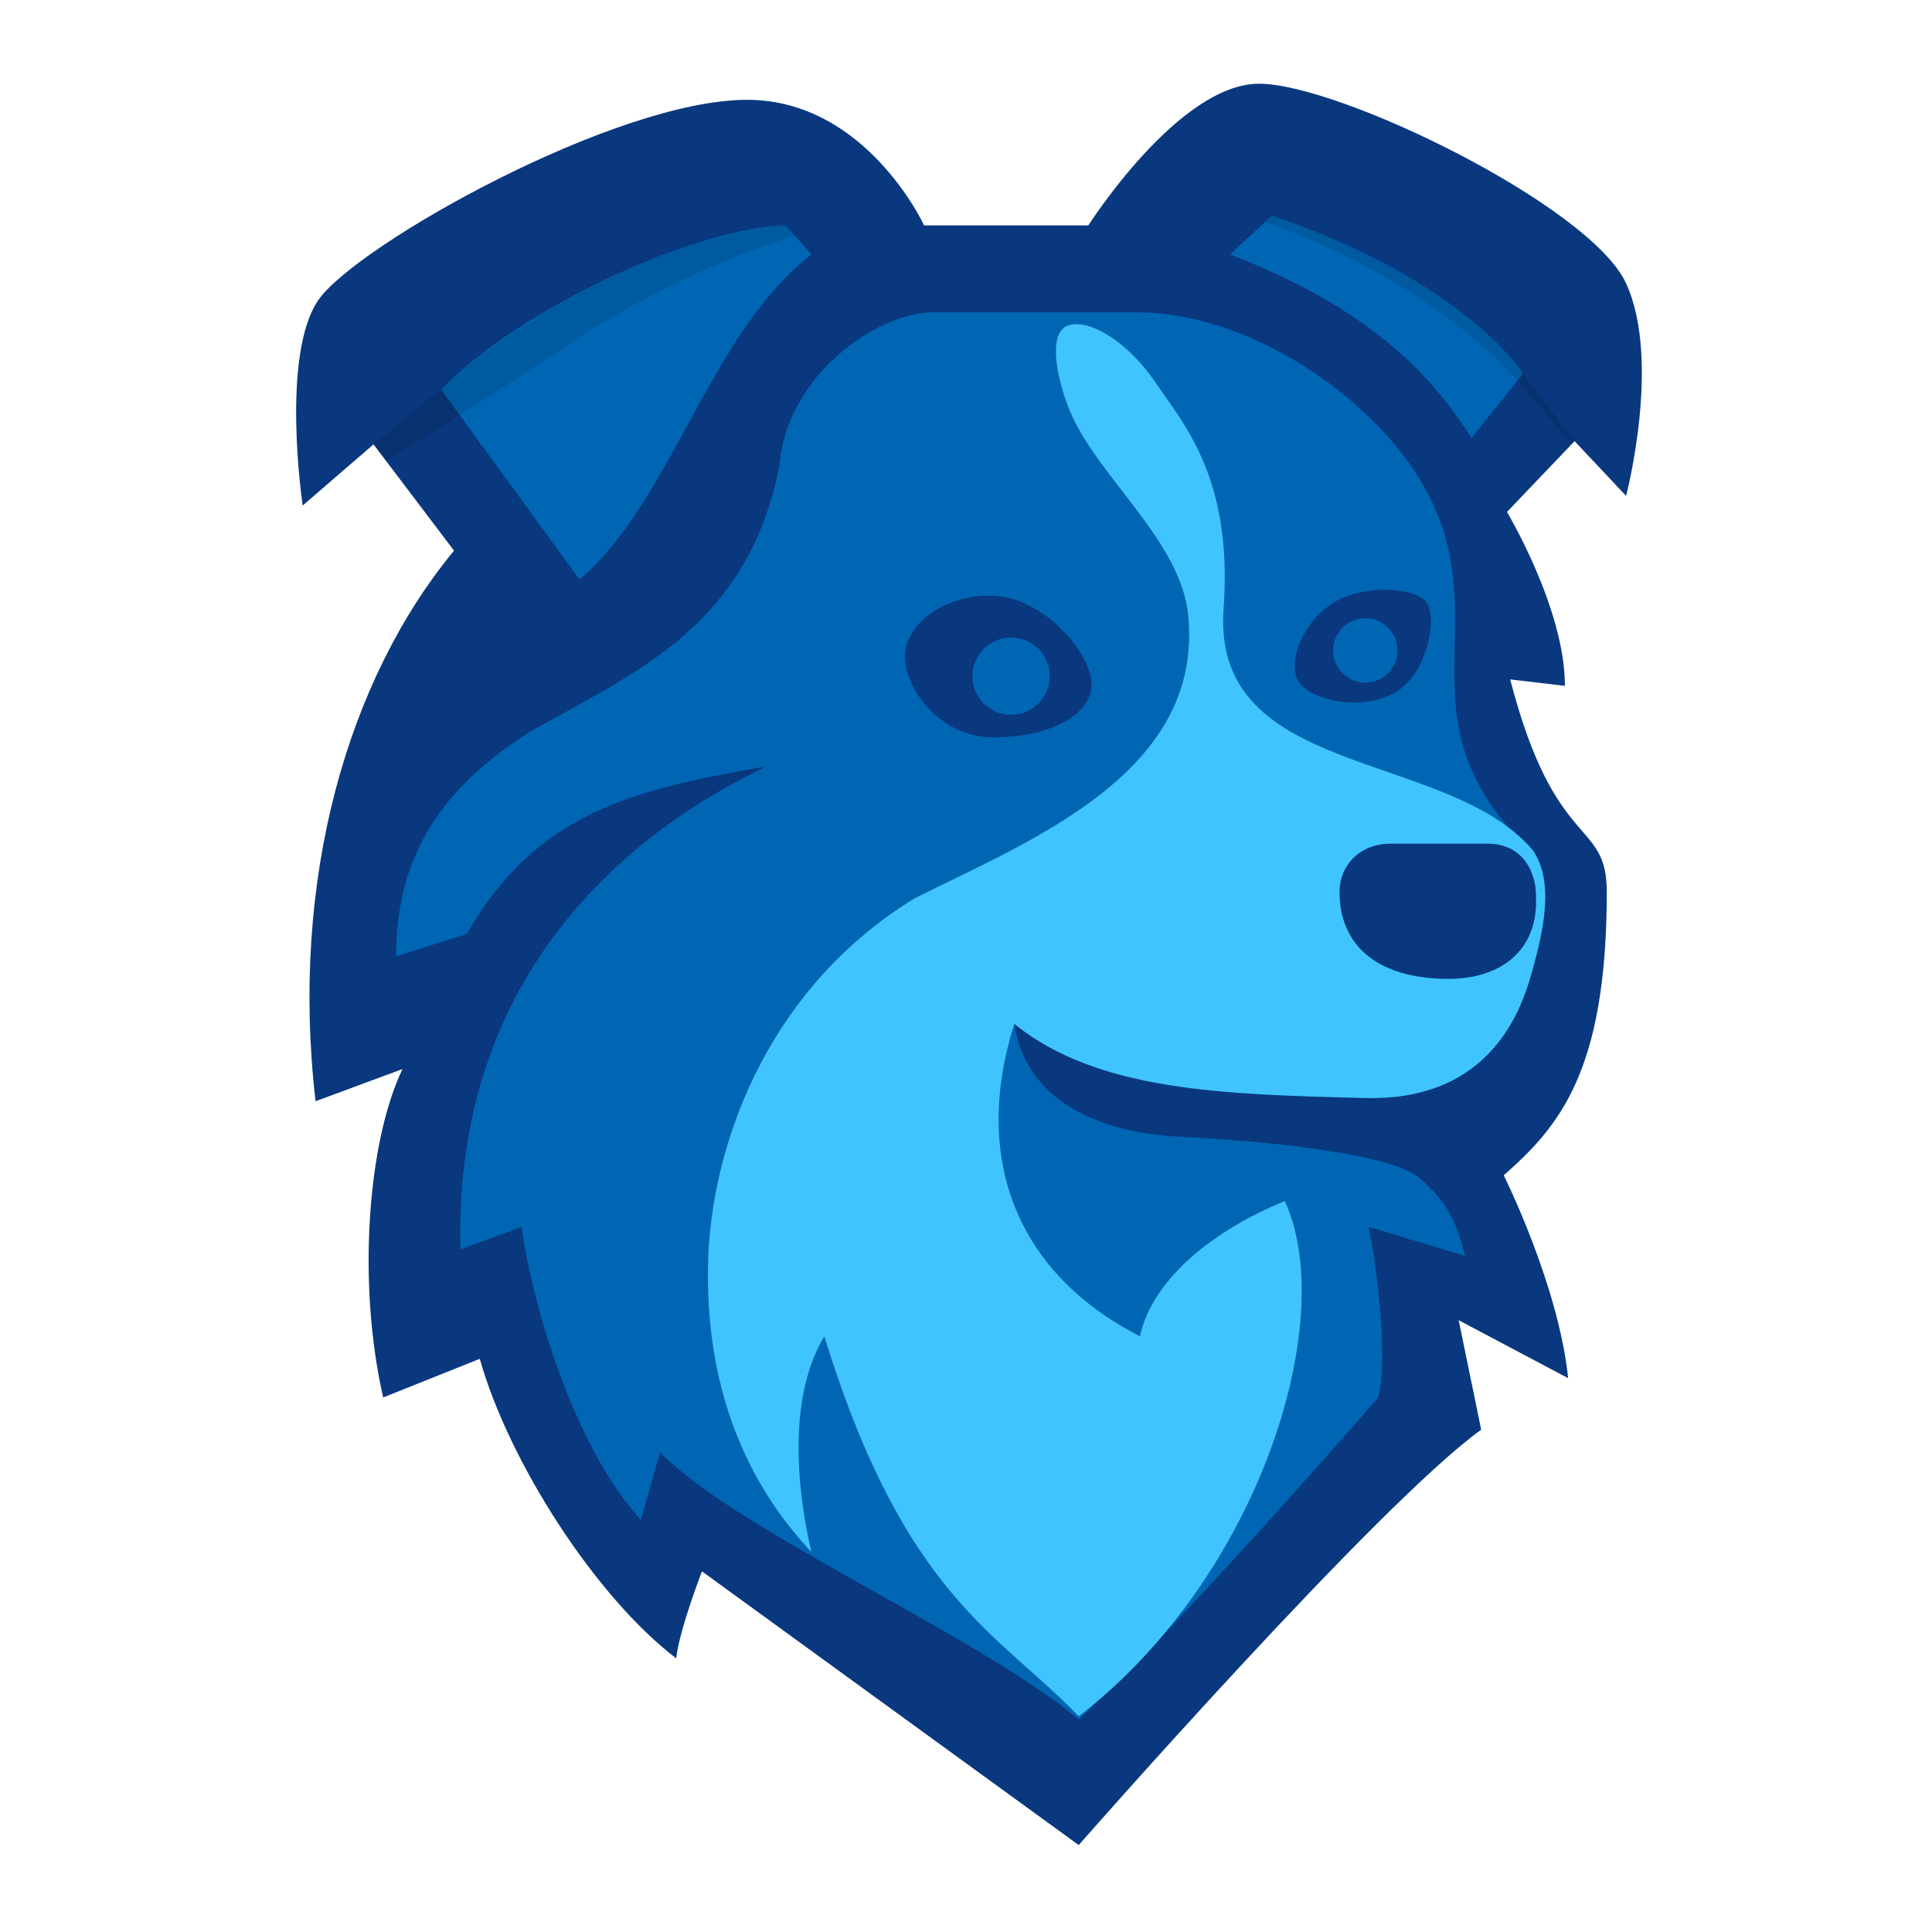
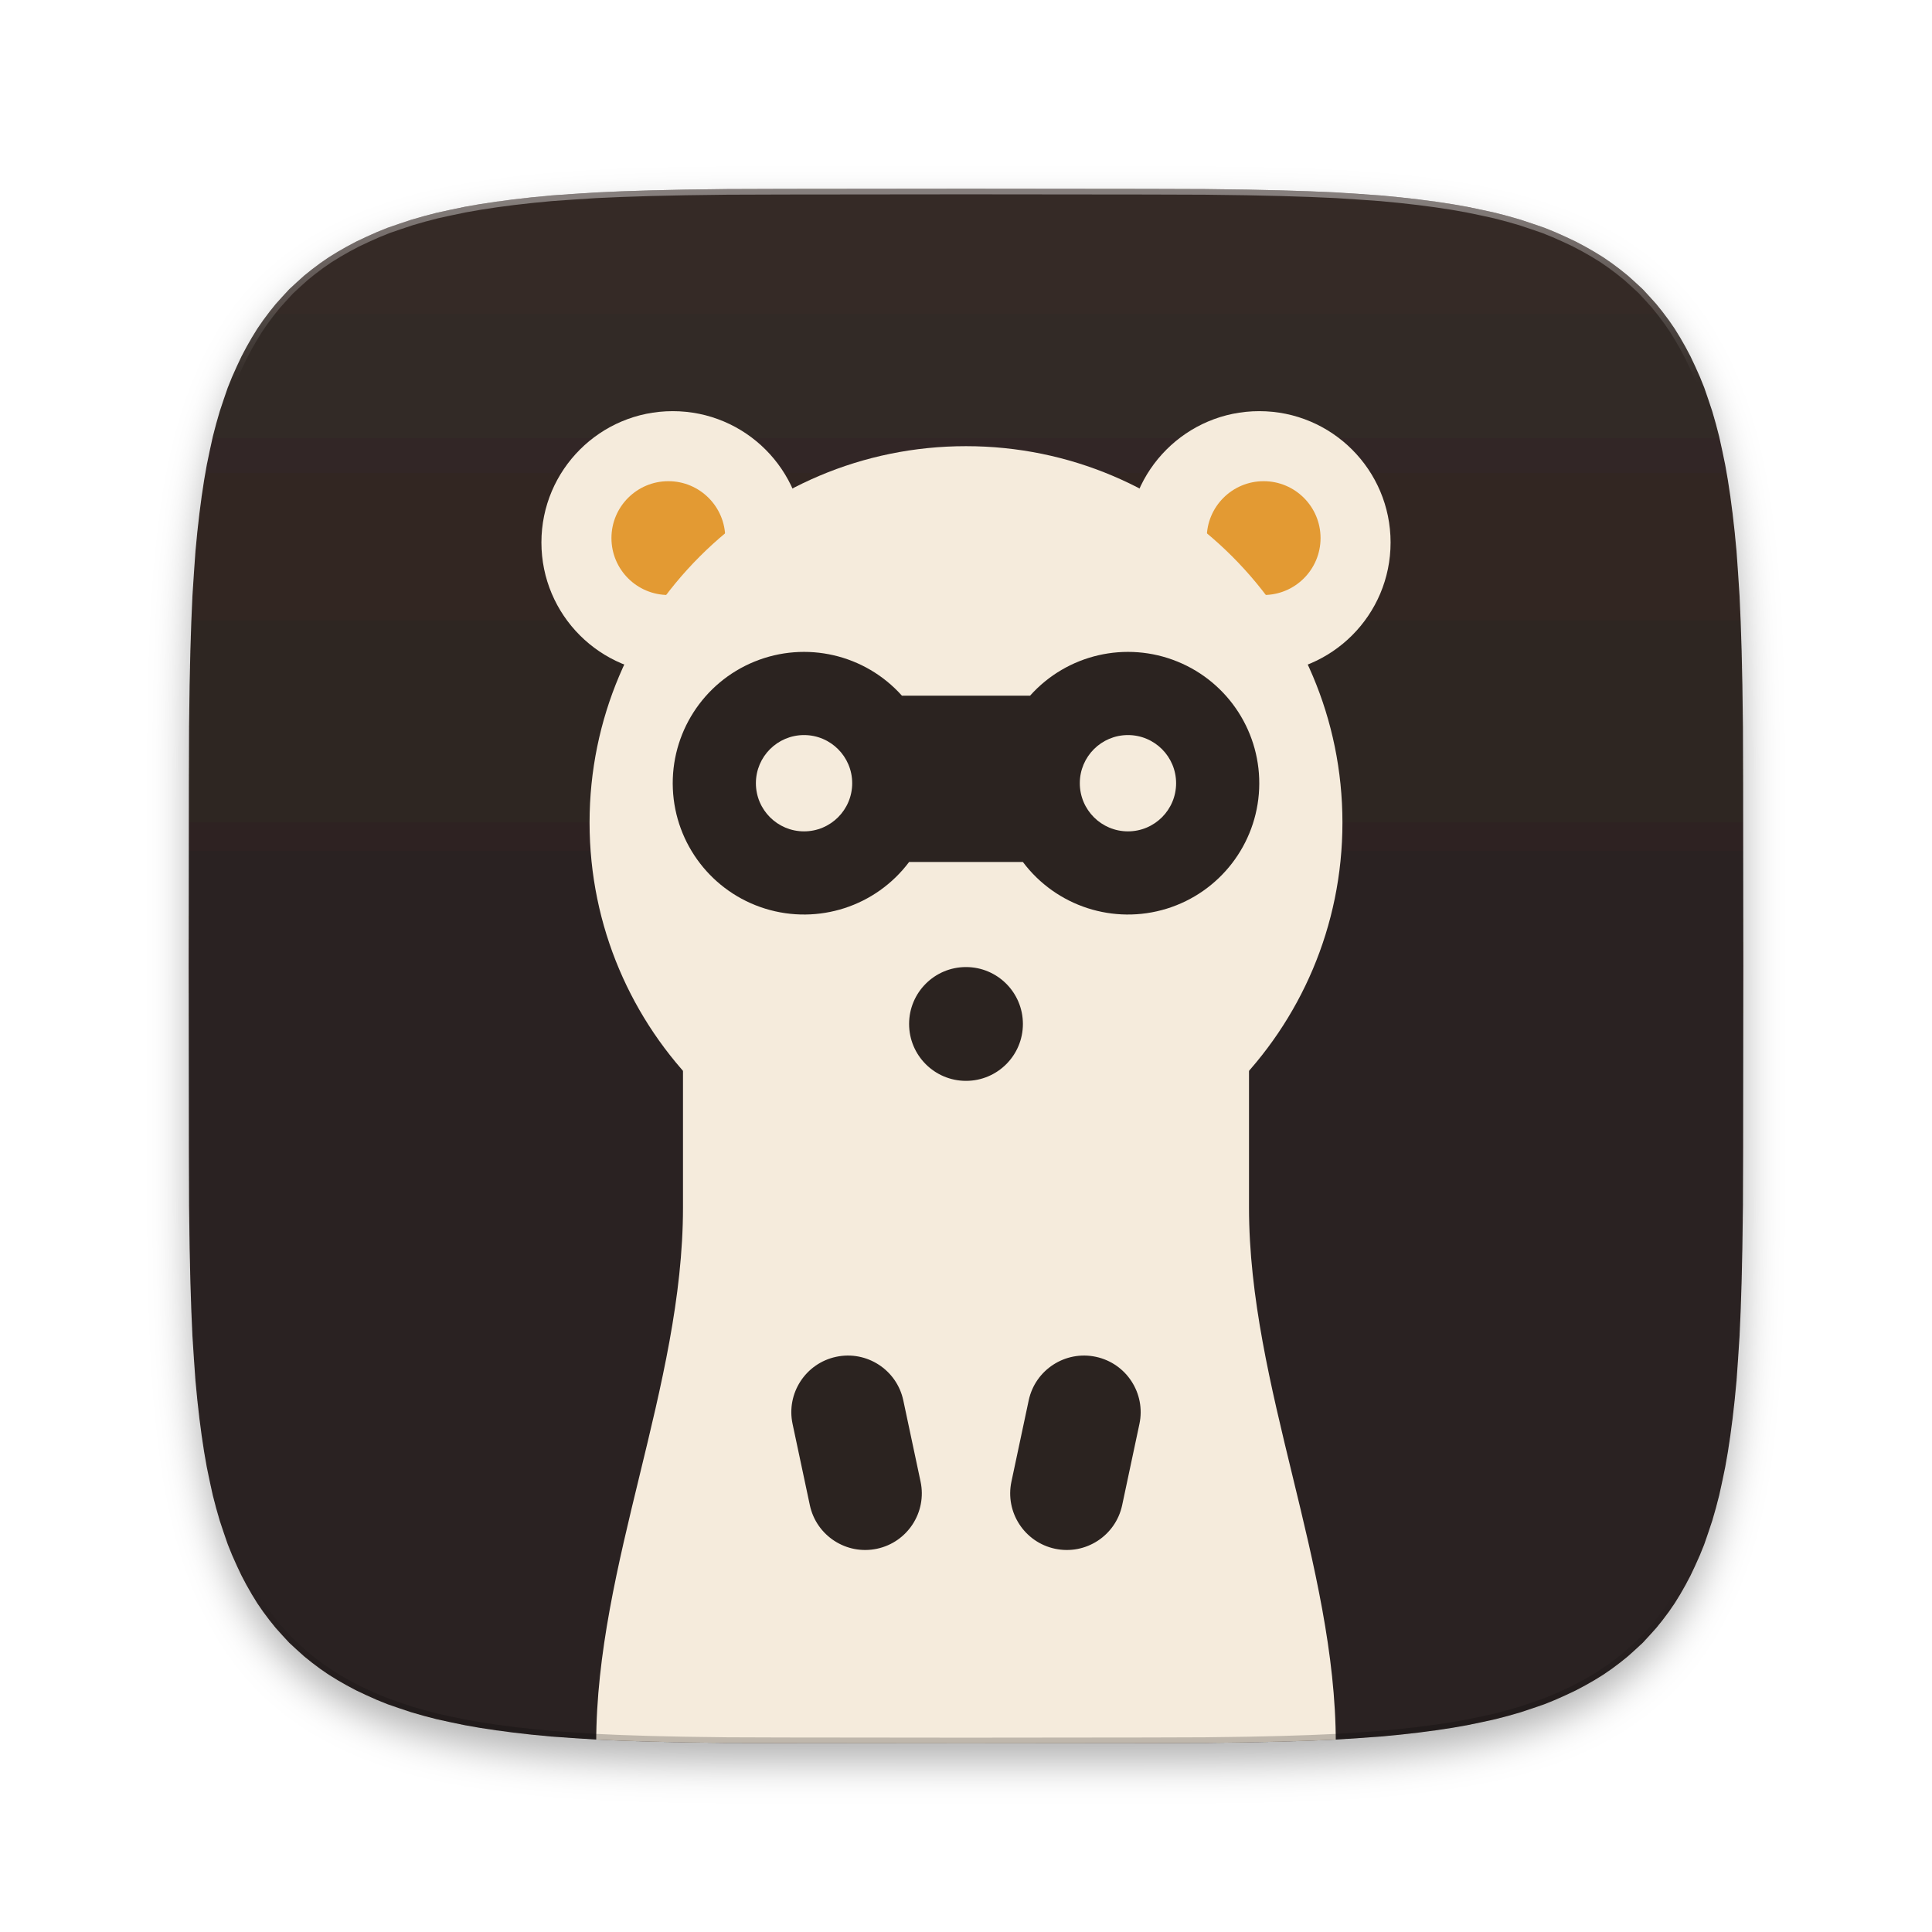
- <svg xmlns="http://www.w3.org/2000/svg" width="300" height="300" viewBox="-45 -13 300 300" fill="none">
-   <path d="M64 231L122.5 273.5C122.5 273.5 169 220.5 185 209L181.5 192L198.5 201C197 186.5 188.5 169.5 188.5 169.5C197 162 204.5 153.5 204.5 125.5C204.5 114 196.5 119.5 189.5 92.5L198 93.5C198 81.5 189 66.5 189 66.5L199.5 55.5L207.5 64C207.5 64 213 43 207.5 31C202 19 163 0 150.5 0C138 0 124 22 124 22H98.5C98.5 22 89.5 2.5 71 2.5C50.5 2.5 10.5 25 4.5 33.5C-1.5 42 2 65.5 2 65.5L13 56L25.5 72.5C9 92.5 -7.58171e-05 123.5 4 158L17.5 153C12 164.5 10.5 186.5 14.5 204L29.5 198C34 214 47.5 235 60 244.5C60.5 240 64 231 64 231Z" fill="#09387E" />
-   <path d="M81 26.5C65 39 59.5 64.5 45 77L23.5 47.5C35 35.5 62 22.5 77 22L81 26.5Z" fill="#0066B4" />
-   <path d="M152.5 20.5C175 28 187.5 39 191.5 45L183.5 55C176.5 44 166.5 34.5 146 26.5L152.5 20.5Z" fill="#0066B4" />
-   <path d="M57.5 212.5C69 224.5 107 241 122.5 254C140.5 237 169 204 169 204C170.5 198.5 169 184.5 167.5 177.5L182.5 182C181 176.5 180 174 175.5 170C171 166 150.542 164.097 138 163.5C127.5 163 114.5 159 112.5 146C124 147 122 153.5 132.5 154.5L167.5 157C175.5 158 191.5 151 194.5 128.5L192.5 119C171 98 188.5 83 175.5 61.5C167.632 48.487 149 35.5 131.5 35.5H100C91 35.5 77 45.5 76 59.5C71 84 54.5 91 37.5 100.5C24 109 16.5 119.5 16.5 135.5L27.5 132C38.41 112.908 53.748 109.544 74 106C47 119 25.5 143 26.5 181L36 177.5C37.5 189 44 211.5 54.5 223L57.5 212.5Z" fill="#0066B4" />
-   <path d="M83 194.5C95.5 235 110 240.5 122.5 253.5C150.5 232 163 192 154.5 173.5C143.5 178 134 185.5 132 194.5C112.5 184.5 106 166.5 112.5 146C125.452 156.462 145.091 156.952 166.761 157.494L167 157.5C187 158 191.5 143 193 137.5C194.5 132 196.5 124 193 119C179.622 103.295 143.065 107.948 145 81.5C146.5 61 138.5 52.5 134.5 46.5C130.5 40.5 124.5 36.5 121 37.5C117.5 38.5 119.2 46 121 50.5C125.135 60.839 138.333 70.826 139.5 82.5C141.95 107 115.073 117.463 97 126.5C75 140 66 163 65 181.5C64 205 73 219.5 81 228C79 219.5 77 204.5 83 194.5Z" fill="#40C4FF" />
-   <path d="M163 125.5C163 133.5 168.5 139 180 139C187.5 139 194 135 193.5 126C193.5 122.5 191.5 118 186 118H171C166 118 163 121.5 163 125.5Z" fill="#09387E" />
-   <path d="M23.5 47.5C20.3 49.9 15.167 54.167 13 56L15 58.5C24 53 28.5 50.2 42.5 41C56.5 31.8 65.5 28 78.5 23.5L77 22C53.5 24 28.5 42 23.5 47.5Z" fill="black" fill-opacity="0.12" />
-   <path d="M191.5 45L199.5 55.5L199 56L191 46.5C184 38.5 170.5 28.203 151.5 21.5L152.5 20.5C160.5 23 182.5 32 191.5 45Z" fill="black" fill-opacity="0.12" />
-   <path d="M109.281 80.015C101.528 79.695 96 84.556 96 88.961C96 93.366 100.954 101 109.281 101C117.609 101 123.886 97.772 123.999 93.366C124.112 88.961 117.035 80.335 109.281 80.015Z" fill="#09387E" />
-   <path d="M109.281 80.015C101.528 79.695 96 84.556 96 88.961C96 93.366 100.954 101 109.281 101C117.609 101 123.886 97.772 123.999 93.366C124.112 88.961 117.035 80.335 109.281 80.015Z" stroke="#09387E" />
-   <path d="M162.957 80.645C158.105 83.18 155.508 89.44 156.906 92.262C158.304 95.084 165.851 97.036 171.288 94.16C176.121 91.604 177.861 82.489 175.904 80.595C173.946 78.701 167.182 78.438 162.957 80.645Z" fill="#09387E" />
-   <path d="M162.957 80.645C158.105 83.18 155.508 89.44 156.906 92.262C158.304 95.084 165.851 97.036 171.288 94.16C176.121 91.604 177.861 82.489 175.904 80.595C173.946 78.701 167.182 78.438 162.957 80.645Z" stroke="#09387E" />
-   <circle cx="112" cy="92" r="6" fill="#0066B4" />
-   <path d="M172 88C172 90.761 169.761 93 167 93C164.239 93 162 90.761 162 88C162 85.239 164.239 83 167 83C169.761 83 172 85.239 172 88Z" fill="#0066B4" />
+ <svg xmlns="http://www.w3.org/2000/svg" width="1024" height="1024" viewBox="0 0 1024 1024">
+   <defs>
+     <linearGradient id="plate-fill" x1="0" y1="0" x2="0" y2="1">
+       <stop offset="0" stop-color="#352B27" />
+       <stop offset="0.5" stop-color="#2B2320" />
+       <stop offset="1" stop-color="#2B2320" />
+     </linearGradient>
+     <linearGradient id="rim-fill" x1="0" y1="0" x2="0" y2="1">
+       <stop offset="0" stop-color="#FFFFFF" stop-opacity="0.4" />
+       <stop offset="0.12" stop-color="#FFFFFF" stop-opacity="0" />
+       <stop offset="0.9" stop-color="#000000" stop-opacity="0" />
+       <stop offset="1" stop-color="#000000" stop-opacity="0.22" />
+     </linearGradient>
+     <filter id="shadow" x="-20%" y="-20%" width="140%" height="140%">
+       <feGaussianBlur in="SourceAlpha" stdDeviation="10" />
+       <feOffset dy="10" />
+       <feComponentTransfer>
+         <feFuncA type="linear" slope="0.3" />
+       </feComponentTransfer>
+       <feMerge>
+         <feMergeNode />
+         <feMergeNode in="SourceGraphic" />
+       </feMerge>
+     </filter>
+     <clipPath id="plate-clip">
+       <path d="M924.0 512.0L923.9 608.0L923.8 638.6L923.5 660.9L923.1 679.0L922.6 694.5L922.0 708.2L921.2 720.5L920.4 731.8L919.4 742.2L918.3 751.9L917.1 761.0L915.8 769.6L914.4 777.6L912.8 785.3L911.2 792.6L909.4 799.5L907.5 806.1L905.4 812.4L903.3 818.5L901.0 824.2L898.5 829.8L896.0 835.1L893.3 840.2L890.5 845.1L887.6 849.8L884.5 854.3L881.2 858.7L877.9 862.8L874.3 866.8L870.7 870.7L866.8 874.3L862.8 877.9L858.7 881.2L854.3 884.5L849.8 887.6L845.1 890.5L840.2 893.3L835.1 896.0L829.8 898.5L824.2 901.0L818.5 903.3L812.4 905.4L806.1 907.5L799.5 909.4L792.6 911.2L785.3 912.8L777.6 914.4L769.6 915.8L761.0 917.1L751.9 918.3L742.2 919.4L731.8 920.4L720.5 921.2L708.2 922.0L694.5 922.6L679.0 923.1L660.9 923.5L638.6 923.8L608.0 923.9L512.0 924.0L416.0 923.9L385.4 923.8L363.1 923.5L345.0 923.1L329.5 922.6L315.8 922.0L303.5 921.2L292.2 920.4L281.8 919.4L272.1 918.3L263.0 917.1L254.4 915.8L246.4 914.4L238.7 912.8L231.4 911.2L224.5 909.4L217.9 907.5L211.6 905.4L205.5 903.3L199.8 901.0L194.2 898.5L188.9 896.0L183.8 893.3L178.9 890.5L174.2 887.6L169.7 884.5L165.3 881.2L161.2 877.9L157.2 874.3L153.3 870.7L149.7 866.8L146.1 862.8L142.8 858.7L139.5 854.3L136.4 849.8L133.5 845.1L130.7 840.2L128.0 835.1L125.5 829.8L123.0 824.2L120.7 818.5L118.6 812.4L116.5 806.1L114.6 799.5L112.8 792.6L111.2 785.3L109.6 777.6L108.2 769.6L106.9 761.0L105.7 751.9L104.6 742.2L103.6 731.8L102.8 720.5L102.0 708.2L101.4 694.5L100.9 679.0L100.5 660.9L100.2 638.6L100.1 608.0L100.0 512.0L100.1 416.0L100.2 385.4L100.5 363.1L100.9 345.0L101.4 329.5L102.0 315.8L102.8 303.5L103.6 292.2L104.6 281.8L105.7 272.1L106.9 263.0L108.2 254.4L109.6 246.4L111.2 238.7L112.8 231.4L114.6 224.5L116.5 217.9L118.6 211.6L120.7 205.5L123.0 199.8L125.5 194.2L128.0 188.9L130.7 183.8L133.5 178.9L136.4 174.2L139.5 169.7L142.8 165.3L146.1 161.2L149.7 157.2L153.3 153.3L157.2 149.7L161.2 146.1L165.3 142.8L169.7 139.5L174.2 136.4L178.9 133.5L183.8 130.7L188.9 128.0L194.2 125.5L199.8 123.0L205.5 120.7L211.6 118.6L217.9 116.5L224.5 114.6L231.4 112.8L238.7 111.2L246.4 109.6L254.4 108.2L263.0 106.9L272.1 105.7L281.8 104.6L292.2 103.6L303.5 102.8L315.8 102.0L329.5 101.4L345.0 100.9L363.1 100.5L385.4 100.2L416.0 100.1L512.0 100.0L608.0 100.1L638.6 100.2L660.9 100.5L679.0 100.9L694.5 101.4L708.2 102.0L720.5 102.8L731.8 103.6L742.2 104.6L751.9 105.7L761.0 106.9L769.6 108.2L777.6 109.6L785.3 111.2L792.6 112.8L799.5 114.6L806.1 116.5L812.4 118.6L818.5 120.7L824.2 123.0L829.8 125.5L835.1 128.0L840.2 130.7L845.1 133.5L849.8 136.4L854.3 139.5L858.7 142.8L862.8 146.1L866.8 149.7L870.7 153.3L874.3 157.2L877.9 161.2L881.2 165.3L884.5 169.7L887.6 174.2L890.5 178.9L893.3 183.8L896.0 188.9L898.5 194.2L901.0 199.8L903.3 205.5L905.4 211.6L907.5 217.9L909.4 224.5L911.2 231.4L912.8 238.7L914.4 246.4L915.8 254.4L917.1 263.0L918.3 272.1L919.4 281.8L920.4 292.2L921.2 303.5L922.0 315.8L922.6 329.5L923.1 345.0L923.5 363.1L923.8 385.4L923.9 416.0Z" />
+     </clipPath>
+   </defs>
+   <path id="plate" d="M924.0 512.0L923.9 608.0L923.8 638.6L923.5 660.9L923.1 679.0L922.6 694.5L922.0 708.2L921.2 720.5L920.4 731.8L919.4 742.2L918.3 751.9L917.1 761.0L915.8 769.6L914.4 777.6L912.8 785.3L911.2 792.6L909.4 799.5L907.5 806.1L905.4 812.4L903.3 818.5L901.0 824.2L898.5 829.8L896.0 835.1L893.3 840.2L890.5 845.1L887.6 849.8L884.5 854.3L881.2 858.7L877.9 862.8L874.3 866.8L870.7 870.7L866.8 874.3L862.8 877.9L858.7 881.2L854.3 884.5L849.8 887.6L845.1 890.5L840.2 893.3L835.1 896.0L829.8 898.5L824.2 901.0L818.5 903.3L812.4 905.4L806.1 907.5L799.5 909.4L792.6 911.2L785.3 912.8L777.6 914.4L769.6 915.8L761.0 917.1L751.9 918.3L742.2 919.4L731.8 920.4L720.5 921.2L708.2 922.0L694.5 922.6L679.0 923.1L660.9 923.5L638.6 923.8L608.0 923.9L512.0 924.0L416.0 923.9L385.4 923.8L363.1 923.5L345.0 923.1L329.5 922.6L315.8 922.0L303.5 921.2L292.2 920.4L281.8 919.4L272.1 918.3L263.0 917.1L254.4 915.8L246.4 914.4L238.7 912.8L231.4 911.2L224.5 909.4L217.9 907.5L211.6 905.4L205.5 903.3L199.8 901.0L194.2 898.5L188.9 896.0L183.8 893.3L178.9 890.5L174.2 887.6L169.7 884.5L165.3 881.2L161.2 877.9L157.2 874.3L153.3 870.7L149.7 866.8L146.1 862.8L142.8 858.7L139.5 854.3L136.4 849.8L133.5 845.1L130.7 840.2L128.0 835.1L125.5 829.8L123.0 824.2L120.7 818.5L118.6 812.4L116.5 806.1L114.6 799.5L112.8 792.6L111.2 785.3L109.6 777.6L108.2 769.6L106.9 761.0L105.7 751.9L104.6 742.2L103.6 731.8L102.8 720.5L102.0 708.2L101.4 694.5L100.9 679.0L100.5 660.9L100.2 638.6L100.1 608.0L100.0 512.0L100.1 416.0L100.2 385.4L100.5 363.1L100.9 345.0L101.4 329.5L102.0 315.8L102.8 303.5L103.6 292.2L104.6 281.8L105.7 272.1L106.9 263.0L108.2 254.4L109.6 246.4L111.2 238.7L112.8 231.4L114.6 224.5L116.5 217.9L118.6 211.6L120.7 205.5L123.0 199.8L125.5 194.2L128.0 188.9L130.7 183.8L133.5 178.9L136.4 174.2L139.5 169.7L142.8 165.3L146.1 161.2L149.7 157.2L153.3 153.3L157.2 149.7L161.2 146.1L165.3 142.8L169.7 139.5L174.2 136.4L178.9 133.5L183.8 130.7L188.9 128.0L194.2 125.5L199.8 123.0L205.5 120.7L211.6 118.6L217.9 116.5L224.5 114.6L231.4 112.8L238.7 111.2L246.4 109.6L254.4 108.2L263.0 106.9L272.1 105.7L281.8 104.6L292.2 103.6L303.5 102.8L315.8 102.0L329.5 101.4L345.0 100.9L363.1 100.5L385.4 100.2L416.0 100.1L512.0 100.0L608.0 100.1L638.6 100.2L660.9 100.5L679.0 100.9L694.5 101.4L708.2 102.0L720.5 102.8L731.8 103.6L742.2 104.6L751.9 105.7L761.0 106.9L769.6 108.2L777.6 109.6L785.3 111.2L792.6 112.8L799.5 114.6L806.1 116.5L812.4 118.6L818.5 120.7L824.2 123.0L829.8 125.5L835.1 128.0L840.2 130.7L845.1 133.5L849.8 136.4L854.3 139.5L858.7 142.8L862.8 146.1L866.8 149.7L870.7 153.3L874.3 157.2L877.9 161.2L881.2 165.3L884.5 169.7L887.6 174.2L890.5 178.9L893.3 183.8L896.0 188.9L898.5 194.2L901.0 199.8L903.3 205.5L905.4 211.6L907.5 217.9L909.4 224.5L911.2 231.4L912.8 238.7L914.4 246.4L915.8 254.4L917.1 263.0L918.3 272.1L919.4 281.8L920.4 292.2L921.2 303.5L922.0 315.8L922.6 329.5L923.1 345.0L923.5 363.1L923.8 385.4L923.9 416.0Z" fill="url(#plate-fill)" filter="url(#shadow)" />
+   <g id="ferret" clip-path="url(#plate-clip)">
+     <circle cx="356.56" cy="287.52" r="69.6" fill="#F5EBDC" />
+     <circle cx="667.44" cy="287.52" r="69.6" fill="#F5EBDC" />
+     <circle cx="354.24" cy="285.2" r="30.16" fill="#E39A33" />
+     <circle cx="669.76" cy="285.2" r="30.16" fill="#E39A33" />
+     <path id="body" d="M362 436L362 640C362 734.67 316 829.33 316 924L708 924C708 829.33 662 734.67 662 640L662 436Z" fill="#F5EBDC" />
+     <path d="M478.77 742.24L487.92 785.28A30 30 0 0 1 429.23 797.76L420.08 754.72A30 30 0 0 1 478.77 742.24Z" fill="#2B2320" />
+     <path d="M603.92 754.72L594.77 797.76A30 30 0 0 1 536.08 785.28L545.23 742.24A30 30 0 0 1 603.92 754.72Z" fill="#2B2320" />
+     <circle cx="512" cy="436" r="199.52" fill="#F5EBDC" />
+     <path d="M478.04 368.72L545.96 368.72A69.6 69.6 0 1 1 542.16 456.88L481.84 456.88A69.6 69.6 0 1 1 478.04 368.72Z" fill="#2B2320" />
+     <circle cx="426.16" cy="415.12" r="25.52" fill="#F5EBDC" />
+     <circle cx="597.84" cy="415.12" r="25.52" fill="#F5EBDC" />
+     <circle cx="512" cy="542.72" r="30.16" fill="#2B2320" />
+   </g>
+   <path id="rim" d="M924.0 512.0L923.9 608.0L923.8 638.6L923.5 660.9L923.1 679.0L922.6 694.5L922.0 708.2L921.2 720.5L920.4 731.8L919.4 742.2L918.3 751.9L917.1 761.0L915.8 769.6L914.4 777.6L912.8 785.3L911.2 792.6L909.4 799.5L907.5 806.1L905.4 812.4L903.3 818.5L901.0 824.2L898.5 829.8L896.0 835.1L893.3 840.2L890.5 845.1L887.6 849.8L884.5 854.3L881.2 858.7L877.9 862.8L874.3 866.8L870.7 870.7L866.8 874.3L862.8 877.9L858.7 881.2L854.3 884.5L849.8 887.6L845.1 890.5L840.2 893.3L835.1 896.0L829.8 898.5L824.2 901.0L818.5 903.3L812.4 905.4L806.1 907.5L799.5 909.4L792.6 911.2L785.3 912.8L777.6 914.4L769.6 915.8L761.0 917.1L751.9 918.3L742.2 919.4L731.8 920.4L720.5 921.2L708.2 922.0L694.5 922.6L679.0 923.1L660.9 923.5L638.6 923.8L608.0 923.9L512.0 924.0L416.0 923.9L385.4 923.8L363.1 923.5L345.0 923.1L329.5 922.6L315.8 922.0L303.5 921.2L292.2 920.4L281.8 919.4L272.1 918.3L263.0 917.1L254.4 915.8L246.4 914.4L238.7 912.8L231.4 911.2L224.5 909.4L217.9 907.5L211.6 905.4L205.5 903.3L199.8 901.0L194.2 898.5L188.9 896.0L183.8 893.3L178.9 890.5L174.2 887.6L169.7 884.5L165.3 881.2L161.2 877.9L157.2 874.3L153.3 870.7L149.7 866.8L146.1 862.8L142.8 858.7L139.5 854.3L136.4 849.8L133.5 845.1L130.7 840.2L128.0 835.1L125.5 829.8L123.0 824.2L120.7 818.5L118.6 812.4L116.5 806.1L114.6 799.5L112.8 792.6L111.2 785.3L109.6 777.6L108.2 769.6L106.9 761.0L105.7 751.9L104.6 742.2L103.6 731.8L102.8 720.5L102.0 708.2L101.4 694.5L100.9 679.0L100.5 660.9L100.2 638.6L100.1 608.0L100.0 512.0L100.1 416.0L100.2 385.4L100.5 363.1L100.9 345.0L101.4 329.5L102.0 315.8L102.8 303.5L103.6 292.2L104.6 281.8L105.7 272.1L106.9 263.0L108.2 254.4L109.6 246.4L111.2 238.7L112.8 231.4L114.6 224.5L116.5 217.9L118.6 211.6L120.7 205.5L123.0 199.8L125.5 194.2L128.0 188.9L130.7 183.8L133.5 178.9L136.4 174.2L139.5 169.7L142.8 165.3L146.1 161.2L149.7 157.2L153.3 153.3L157.2 149.7L161.2 146.1L165.3 142.8L169.7 139.5L174.2 136.4L178.9 133.5L183.8 130.7L188.9 128.0L194.2 125.5L199.8 123.0L205.5 120.7L211.6 118.6L217.9 116.5L224.5 114.6L231.4 112.8L238.7 111.2L246.4 109.6L254.4 108.2L263.0 106.9L272.1 105.7L281.8 104.6L292.2 103.6L303.5 102.8L315.8 102.0L329.5 101.4L345.0 100.9L363.1 100.5L385.4 100.2L416.0 100.1L512.0 100.0L608.0 100.1L638.6 100.2L660.9 100.5L679.0 100.9L694.5 101.4L708.2 102.0L720.5 102.8L731.8 103.6L742.2 104.6L751.9 105.7L761.0 106.9L769.6 108.2L777.6 109.6L785.3 111.2L792.6 112.8L799.5 114.6L806.1 116.5L812.4 118.6L818.5 120.7L824.2 123.0L829.8 125.5L835.1 128.0L840.2 130.7L845.1 133.5L849.8 136.4L854.3 139.5L858.7 142.8L862.8 146.1L866.8 149.7L870.7 153.3L874.3 157.2L877.9 161.2L881.2 165.3L884.5 169.7L887.6 174.2L890.5 178.9L893.3 183.8L896.0 188.9L898.5 194.2L901.0 199.8L903.3 205.5L905.4 211.6L907.5 217.9L909.4 224.5L911.2 231.4L912.8 238.7L914.4 246.4L915.8 254.4L917.1 263.0L918.3 272.1L919.4 281.8L920.4 292.2L921.2 303.5L922.0 315.8L922.6 329.5L923.1 345.0L923.5 363.1L923.8 385.4L923.9 416.0Z" fill="none" stroke="url(#rim-fill)" stroke-width="6" clip-path="url(#plate-clip)" />
</svg>
